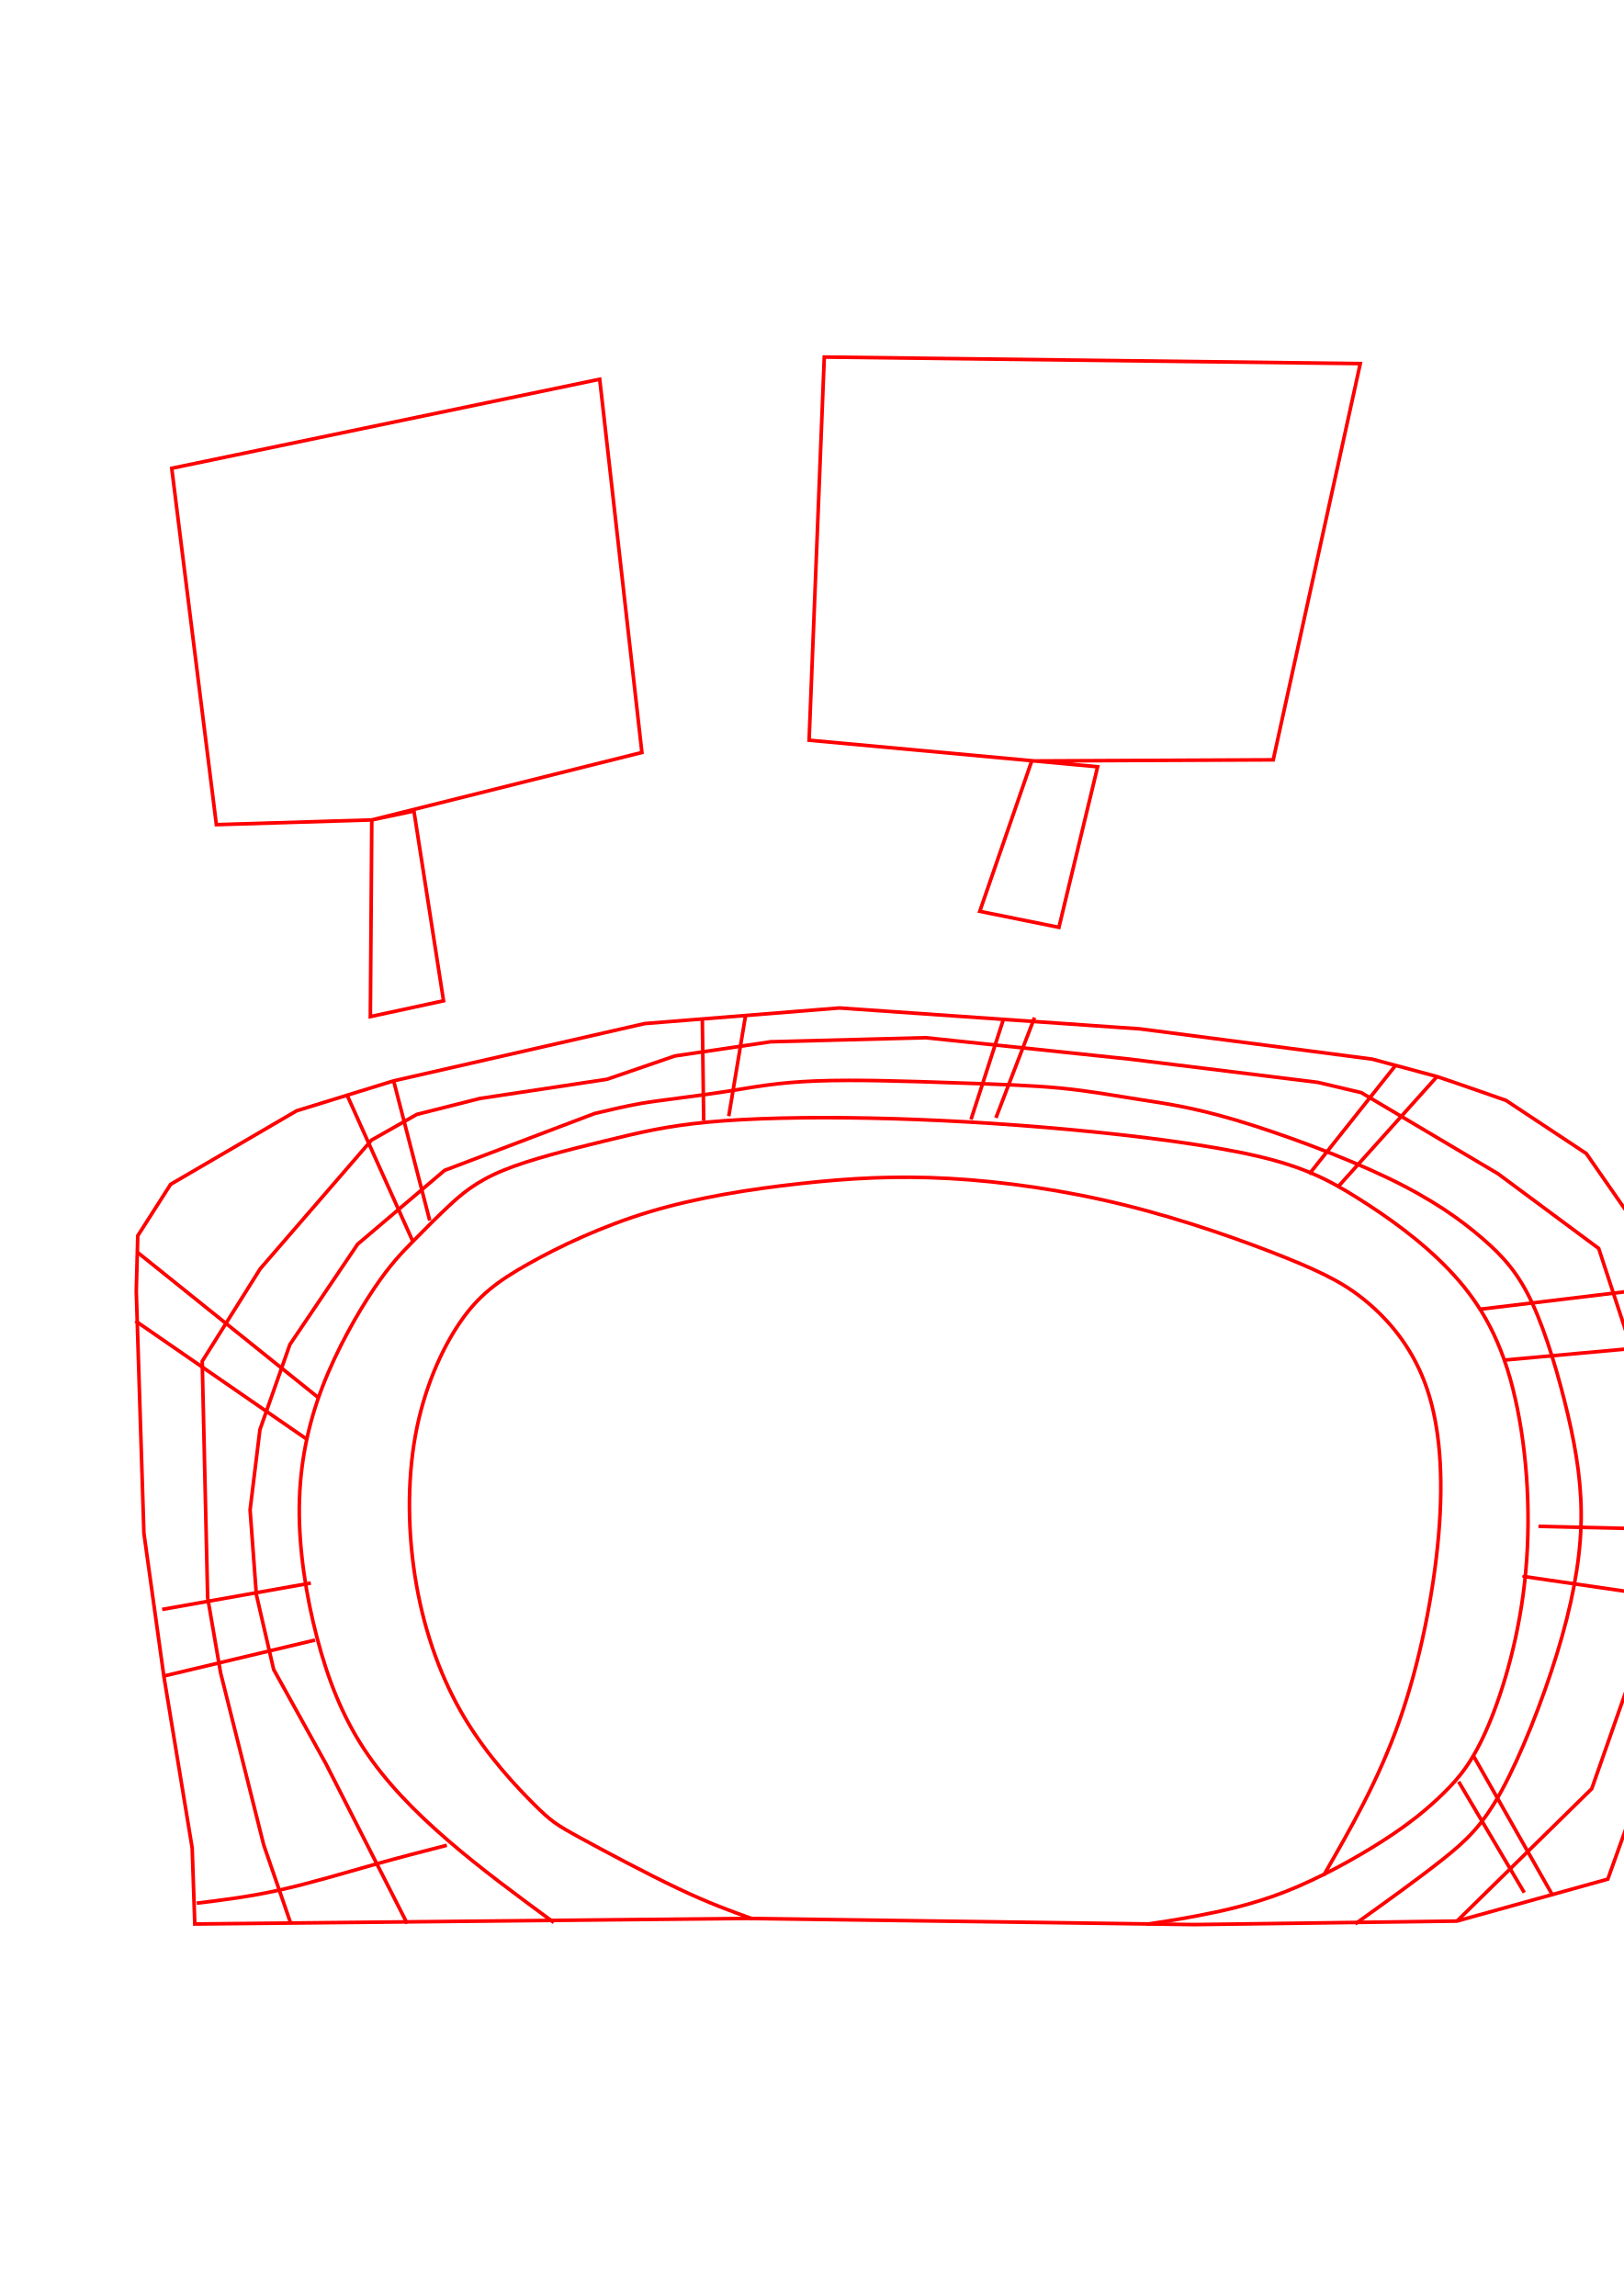
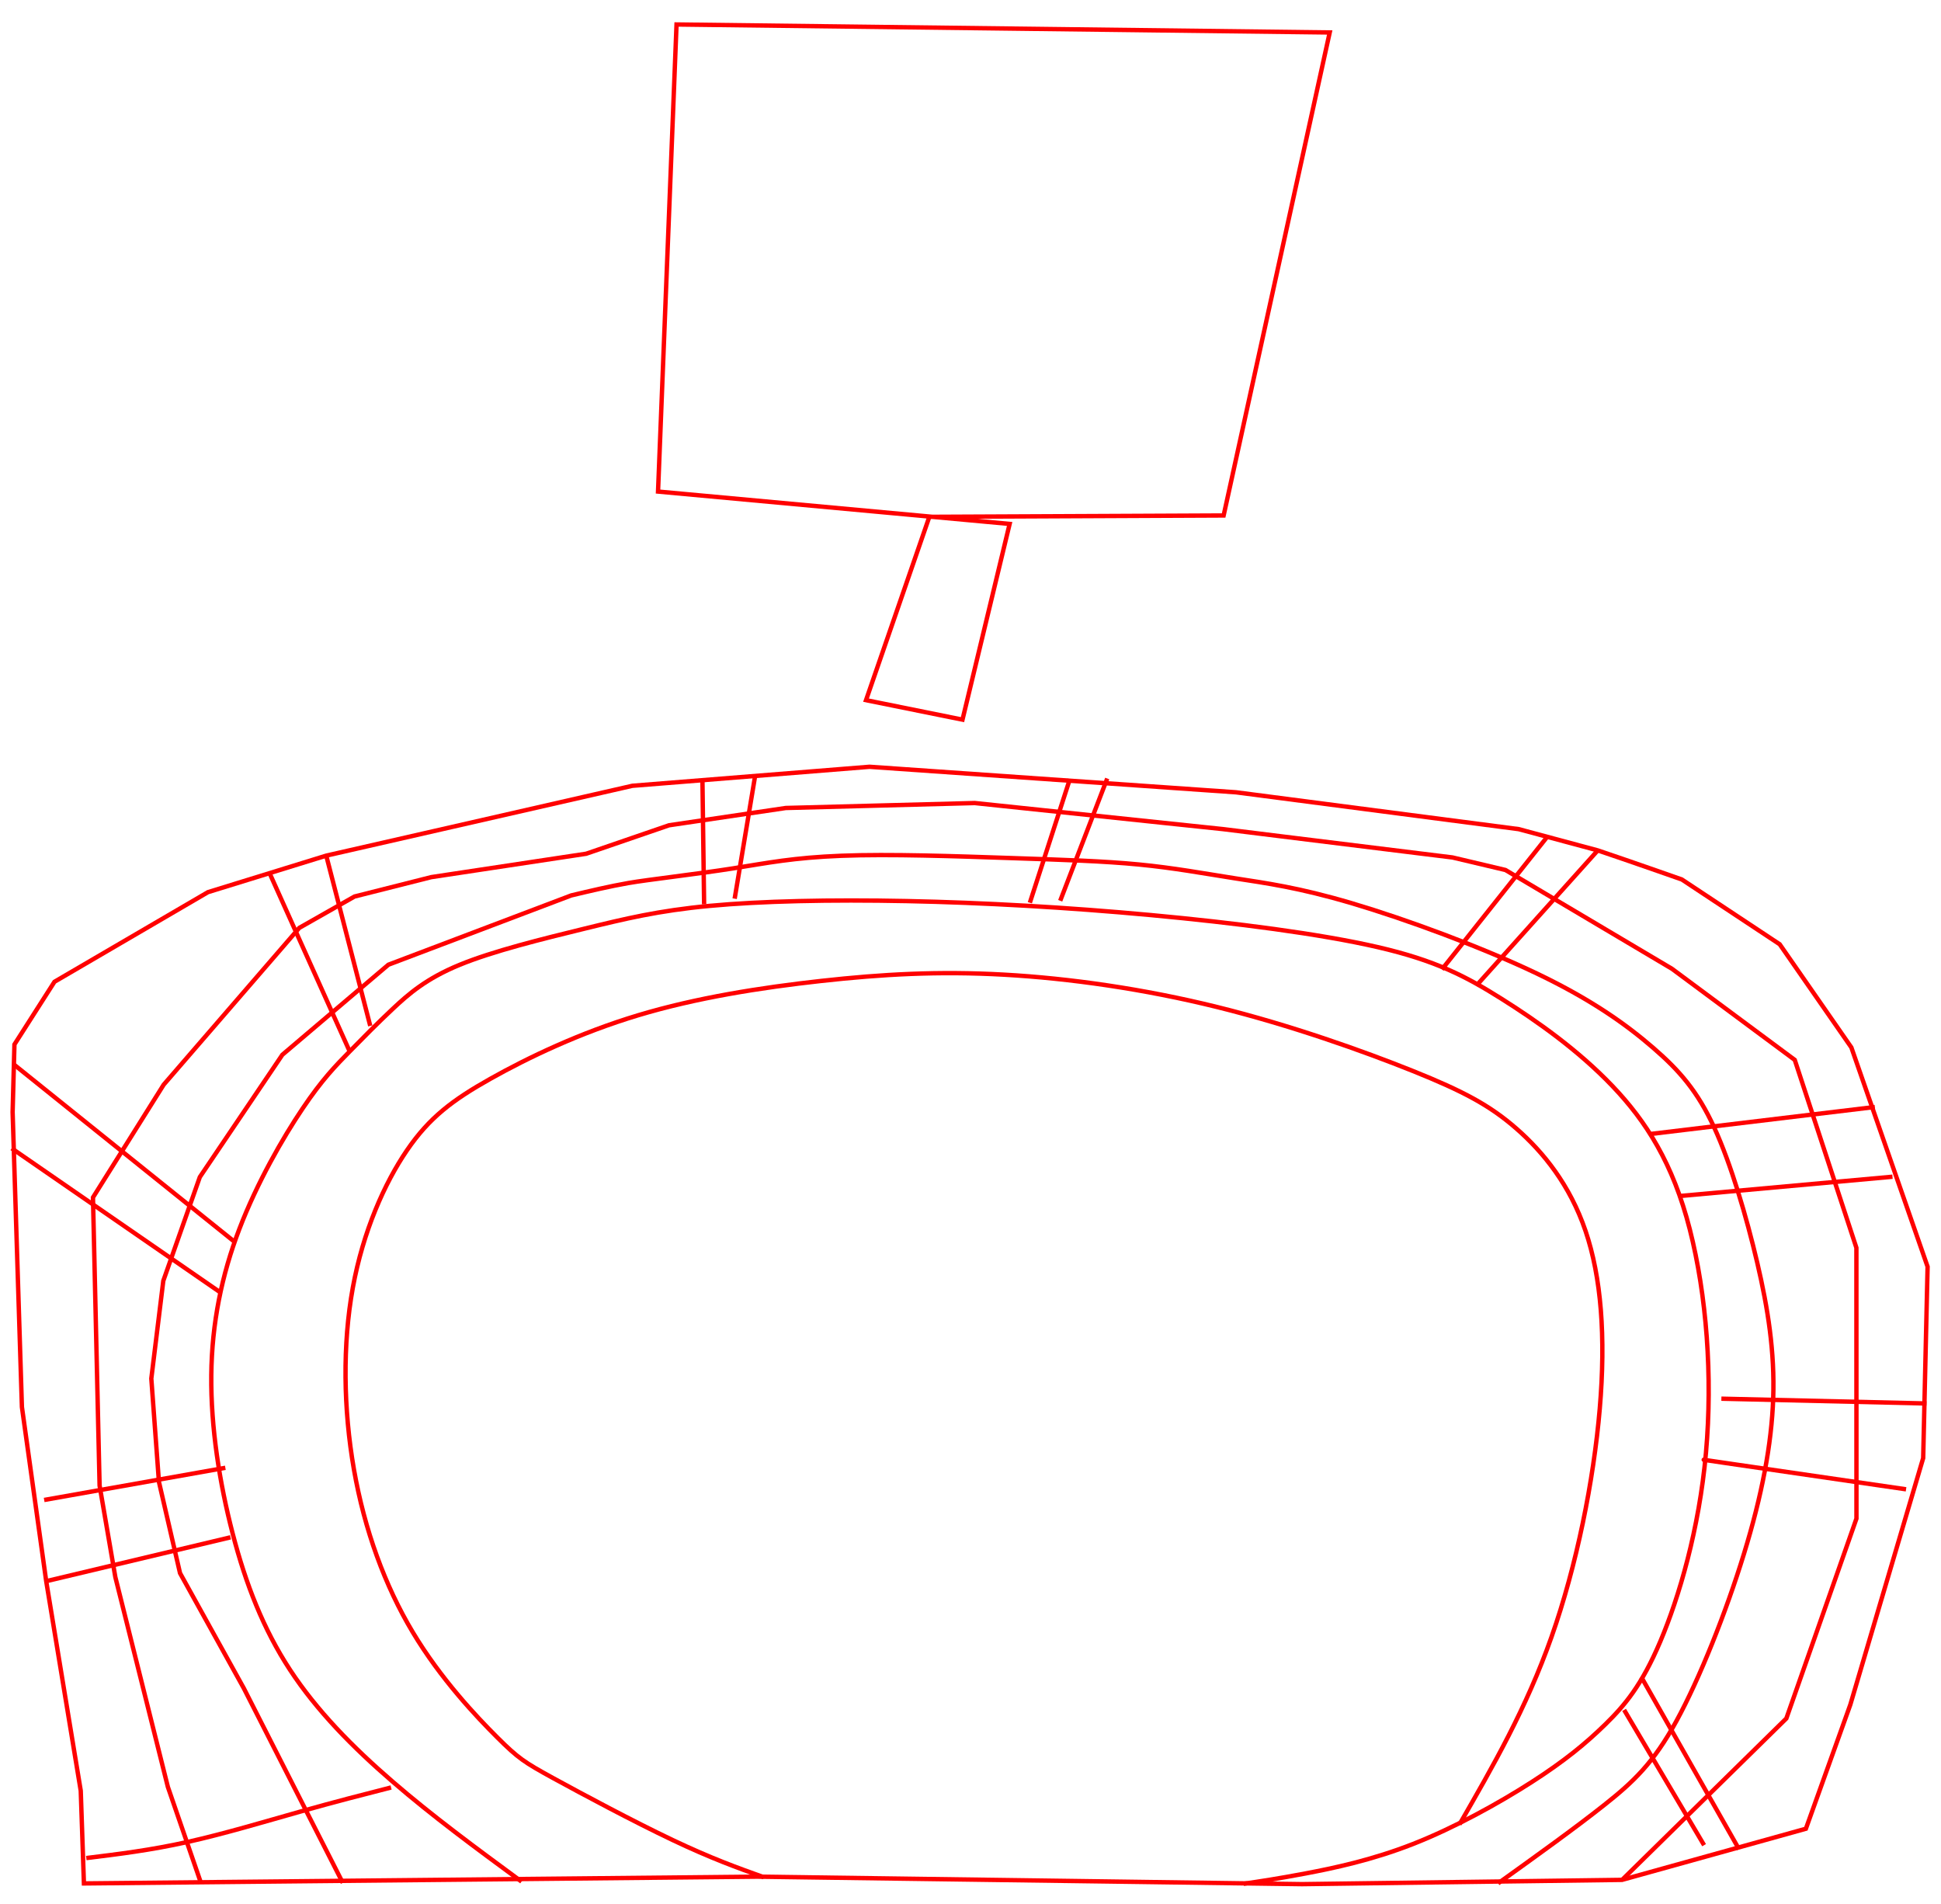
- <svg xmlns="http://www.w3.org/2000/svg" width="210mm" height="297mm" viewBox="0 0 210 297" version="1.1" id="svg8">
+ <svg xmlns="http://www.w3.org/2000/svg" width="206mm" height="202mm" viewBox="0 0 206 202" version="1.1" id="svg8">
  <defs id="defs2">
    </defs>
-   <g id="layer1">
-     <path style="fill:none;stroke:#ff0000;stroke-width:0.465;stroke-miterlimit:4;stroke-dasharray:none;stroke-opacity:1" d="m 20.974,208.188 c 6.409,-1.137 12.819,-2.274 19.229,-3.412" id="path4622" />
-     <g id="g4751" transform="rotate(-89.21229,353.1433,290.32)">
+   <g id="layer1" transform="translate(0,-95)">
+     <path style="fill:none;stroke:#ff0000;stroke-width:0.465;stroke-miterlimit:4;stroke-dasharray:none;stroke-opacity:1" d="m 4.688,254.17 c 6.409,-1.137 12.819,-2.274 19.229,-3.412" id="path4622" />
+     <g id="g4751" transform="rotate(-89.21229,368.3099,321.5663)">
      <g id="g4754">
        <path style="fill:none;stroke:#ff0000;stroke-width:0.465;stroke-linecap:butt;stroke-linejoin:miter;stroke-miterlimit:4;stroke-dasharray:none;stroke-opacity:1" d="m 390.071,-38.17 1.701,71.437 v 57.83 l 0.921,33.957 5.694,19.432 13.229,4.536 26.269,7.371 20.316,0.189 23.151,-8.41 10.843,-7.755 6.733,-10.482 c 0,0 2.022,-6.017 2.962,-8.959 0.622,-2.443 2.141,-8.427 2.141,-8.427 l 3.496,-30.049 2.173,-38.932 -2.362,-25.135 -7.858,-32.385 -4.048,-12.5 -9.733,-16.158 -6.709,-4.158 -7.182,-0.094 -31.278,1.417 -18.444,2.831 -22.188,3.972 z" id="path4547" />
      </g>
    </g>
-     <path style="fill:none;stroke:#ff0000;stroke-width:0.465;stroke-linecap:butt;stroke-linejoin:miter;stroke-miterlimit:4;stroke-dasharray:none;stroke-opacity:1" d="m 37.571,248.707 -3.47,-10.071 -5.574,-22.262 -1.671,-9.712 -0.703,-30.574 7.503,-11.966 14.395,-16.642 5.859,-3.327 8.146,-2.057 16.441,-2.483 8.795,-3.02 12.388,-1.834 20.054,-0.526 26.357,2.768 6.071,0.752 18.279,2.256 5.619,1.329 17.674,10.485 13.031,9.668 6.542,19.937 0.006,28.734 -7.442,21.214 -17.434,17.127" id="path4549" />
-     <path style="fill:none;stroke:#ff0000;stroke-width:0.465;stroke-miterlimit:4;stroke-dasharray:none;stroke-opacity:1" d="m 52.666,248.819 c 0,0 -10.499,-20.637 -10.499,-20.637 0,0 -6.776,-12.231 -6.776,-12.231 0,0 -2.238,-9.684 -2.238,-9.684 0,0 -0.809,-10.963 -0.809,-10.963 0,0 1.272,-10.37 1.272,-10.37 0,0 3.877,-11.012 3.877,-11.012 0,0 8.759,-12.977 8.759,-12.977 0,0 11.253,-9.555 11.253,-9.555 0,0 19.408,-7.354 19.408,-7.354 2.02,-0.48 4.04,-0.961 6.074,-1.317 2.034,-0.356 7.418,-0.967 11.1,-1.552 3.682,-0.586 6.368,-1.137 11.492,-1.338 5.124,-0.201 12.204,0.048 17.885,0.239 5.68,0.191 9.96,0.324 13.687,0.686 3.726,0.361 6.898,0.951 10.194,1.466 3.296,0.516 6.714,0.958 12.44,2.655 5.726,1.697 13.757,4.649 19.609,7.448 5.852,2.8 9.522,5.447 12.321,7.866 2.799,2.419 4.726,4.609 6.507,8.492 1.782,3.882 3.417,9.456 4.559,14.319 1.142,4.864 1.866,9.5 1.695,14.4 -0.171,4.9 -1.199,10.304 -3.106,16.511 -1.907,6.207 -4.694,13.215 -7.155,17.717 -2.461,4.501 -4.597,6.495 -7.698,8.95 -3.101,2.455 -7.168,5.373 -11.236,8.29" id="path4598" />
-     <path style="fill:none;stroke:#ff0000;stroke-width:0.465;stroke-miterlimit:4;stroke-dasharray:none;stroke-opacity:1" d="m 71.636,248.685 c -4.976,-3.661 -9.409,-6.921 -13.667,-10.593 -4.259,-3.671 -8.072,-7.554 -10.906,-11.879 -2.834,-4.325 -4.688,-9.093 -6.082,-14.447 -1.394,-5.354 -2.329,-11.295 -2.272,-16.817 0.057,-5.522 1.106,-10.626 2.989,-15.54 1.883,-4.914 4.602,-9.637 6.691,-12.742 2.089,-3.104 3.549,-4.59 5.009,-6.075 1.46,-1.485 2.92,-2.971 4.584,-4.532 1.664,-1.561 3.532,-3.197 7.083,-4.658 3.551,-1.461 8.785,-2.746 13.164,-3.817 4.379,-1.071 7.904,-1.927 13.353,-2.438 5.449,-0.511 12.823,-0.675 20.938,-0.511 8.115,0.165 16.97,0.659 25.913,1.487 8.944,0.828 17.976,1.99 24.091,3.405 6.115,1.415 9.312,3.082 13.098,5.463 3.786,2.381 8.161,5.474 11.769,9.25 3.607,3.775 6.447,8.232 8.231,15.22 1.784,6.989 2.442,15.592 1.718,23.726 -0.724,8.134 -2.865,15.338 -4.841,20.006 -1.977,4.668 -3.789,6.799 -5.839,8.806 -2.05,2.008 -4.338,3.892 -7.829,6.133 -3.49,2.241 -8.183,4.837 -12.572,6.56 -4.388,1.723 -8.472,2.571 -11.42,3.13 -2.948,0.558 -4.762,0.826 -6.575,1.094" id="path4602" />
-     <path style="fill:none;stroke:#ff0000;stroke-width:0.465;stroke-miterlimit:4;stroke-dasharray:none;stroke-opacity:1" d="m 171.185,242.606 c 3.544,-6.152 7.088,-12.304 9.761,-19.878 2.672,-7.574 4.473,-16.571 5.123,-24.227 0.651,-7.655 0.152,-13.97 -1.51,-18.862 -1.663,-4.893 -4.489,-8.365 -7.329,-10.852 -2.84,-2.487 -5.694,-3.99 -10.969,-6.11 -5.276,-2.12 -12.991,-4.864 -20.787,-6.794 -7.796,-1.93 -15.688,-3.05 -22.642,-3.438 -6.954,-0.388 -12.973,-0.045 -19.396,0.665 -6.423,0.71 -13.251,1.787 -19.419,3.642 -6.168,1.855 -11.697,4.499 -15.693,6.746 -3.996,2.247 -6.47,4.103 -8.846,7.583 -2.376,3.48 -4.655,8.585 -5.749,14.584 -1.094,5.999 -1.002,12.893 0.121,19.296 1.123,6.403 3.277,12.313 6.243,17.264 2.966,4.951 6.743,8.941 8.961,11.154 2.218,2.213 2.878,2.648 5.943,4.327 3.065,1.679 8.531,4.601 12.656,6.56 4.125,1.96 6.905,2.956 9.686,3.952" id="path4606" />
-     <path style="fill:none;stroke:#ff0000;stroke-width:0.465;stroke-miterlimit:4;stroke-dasharray:none;stroke-opacity:1" d="m 25.443,246.188 c 3.415,-0.419 6.831,-0.837 10.731,-1.705 3.9,-0.867 8.285,-2.183 11.968,-3.222 3.684,-1.039 6.667,-1.801 9.65,-2.564" id="path4610" />
-     <path style="fill:none;stroke:#ff0000;stroke-width:0.465;stroke-miterlimit:4;stroke-dasharray:none;stroke-opacity:1" d="m 21.188,216.805 c 6.521,-1.551 13.042,-3.103 19.563,-4.654" id="path4618" />
-     <path style="fill:none;stroke:#ff0000;stroke-width:0.465;stroke-miterlimit:4;stroke-dasharray:none;stroke-opacity:1" d="m 17.527,170.875 c 7.355,5.077 14.71,10.155 22.065,15.233" id="path4626" />
-     <path style="fill:none;stroke:#ff0000;stroke-width:0.465;stroke-miterlimit:4;stroke-dasharray:none;stroke-opacity:1" d="m 17.808,162.017 c 7.817,6.281 15.635,12.563 23.453,18.845" id="path4630" />
-     <path style="fill:none;stroke:#ff0000;stroke-width:0.465;stroke-miterlimit:4;stroke-dasharray:none;stroke-opacity:1" d="m 44.913,141.712 c 2.829,6.293 5.657,12.587 8.486,18.88" id="path4634" />
-     <path style="fill:none;stroke:#ff0000;stroke-width:0.465;stroke-miterlimit:4;stroke-dasharray:none;stroke-opacity:1" d="m 50.91,139.814 c 1.557,6.022 3.113,12.045 4.67,18.068" id="path4638" />
-     <path style="fill:none;stroke:#ff0000;stroke-width:0.465;stroke-miterlimit:4;stroke-dasharray:none;stroke-opacity:1" d="m 90.837,131.906 c 0.059,4.359 0.118,8.716 0.176,13.075" id="path4642" />
-     <path style="fill:none;stroke:#ff0000;stroke-width:0.465;stroke-miterlimit:4;stroke-dasharray:none;stroke-opacity:1" d="m 96.434,131.311 c -0.726,4.357 -1.453,8.714 -2.179,13.071" id="path4646" />
-     <path style="fill:none;stroke:#ff0000;stroke-width:0.465;stroke-miterlimit:4;stroke-dasharray:none;stroke-opacity:1" d="m 133.797,131.629 c -1.663,4.325 -3.326,8.649 -4.99,12.974" id="path4650" />
-     <path style="fill:none;stroke:#ff0000;stroke-width:0.465;stroke-miterlimit:4;stroke-dasharray:none;stroke-opacity:1" d="m 129.828,131.702 c -1.47,4.543 -2.829,8.74 -4.244,13.111" id="path4654" />
-     <path style="fill:none;stroke:#ff0000;stroke-width:0.465;stroke-miterlimit:4;stroke-dasharray:none;stroke-opacity:1" d="m 180.55,137.747 c -3.731,4.696 -7.487,9.425 -11.231,14.138" id="path4658" />
-     <path style="fill:none;stroke:#ff0000;stroke-width:0.465;stroke-miterlimit:4;stroke-dasharray:none;stroke-opacity:1" d="m 185.859,139.259 c -4.297,4.784 -8.594,9.569 -12.891,14.353" id="path4662" />
-     <path style="fill:none;stroke:#ff0000;stroke-width:0.465;stroke-miterlimit:4;stroke-dasharray:none;stroke-opacity:1" d="m 215.264,166.488 c -7.94,0.955 -15.888,1.911 -23.831,2.866" id="path4666" />
-     <path style="fill:none;stroke:#ff0000;stroke-width:0.465;stroke-miterlimit:4;stroke-dasharray:none;stroke-opacity:1" d="m 217.137,173.887 c -7.56,0.685 -15.12,1.37 -22.68,2.056" id="path4670" />
-     <path style="fill:none;stroke:#ff0000;stroke-width:0.465;stroke-miterlimit:4;stroke-dasharray:none;stroke-opacity:1" d="m 220.743,197.95 c -7.256,-0.17 -14.512,-0.339 -21.767,-0.509" id="path4674" />
-     <path style="fill:none;stroke:#ff0000;stroke-width:0.465;stroke-miterlimit:4;stroke-dasharray:none;stroke-opacity:1" d="m 218.577,207.057 c -7.184,-1.045 -14.368,-2.091 -17.946,-2.613 -3.578,-0.522 -3.552,-0.522 -3.525,-0.522" id="path4678" />
-     <path style="fill:none;stroke:#ff0000;stroke-width:0.465;stroke-miterlimit:4;stroke-dasharray:none;stroke-opacity:1" d="m 200.849,245.249 c -3.456,-6.089 -6.912,-12.177 -10.367,-18.266" id="path4682" />
-     <path style="fill:none;stroke:#ff0000;stroke-width:0.465;stroke-miterlimit:4;stroke-dasharray:none;stroke-opacity:1" d="m 197.141,244.821 c -2.829,-4.785 -5.658,-9.571 -8.487,-14.355" id="path4686" />
-     <path style="fill:none;stroke:#ff0000;stroke-width:0.465;stroke-miterlimit:4;stroke-dasharray:none;stroke-opacity:1" d="m 47.9,131.503 0.185,-25.44 -20.101,0.612 -5.774,-46.101 55.353,-11.516 5.457,48.279 -34.934,8.726 5.45,-1.148 3.828,24.546 z" id="path4690" />
-     <path style="fill:none;stroke:#ff0000;stroke-width:0.465;stroke-miterlimit:4;stroke-dasharray:none;stroke-opacity:1" d="m 126.718,117.887 6.719,-19.454 31.234,-0.143 11.259,-51.255 -69.323,-0.848 -1.963,49.564 37.316,3.435 -5.004,20.77 z" id="path4692" />
+     <path style="fill:none;stroke:#ff0000;stroke-width:0.465;stroke-linecap:butt;stroke-linejoin:miter;stroke-miterlimit:4;stroke-dasharray:none;stroke-opacity:1" d="m 21.285,294.689 -3.47,-10.071 -5.574,-22.262 -1.671,-9.712 -0.703,-30.574 7.503,-11.966 14.395,-16.642 5.859,-3.327 8.146,-2.057 16.441,-2.483 8.795,-3.02 12.388,-1.834 20.054,-0.526 26.357,2.768 6.071,0.752 18.279,2.256 5.619,1.329 17.674,10.485 13.031,9.668 6.542,19.937 0.006,28.734 -7.442,21.214 -17.434,17.127" id="path4549" />
+     <path style="fill:none;stroke:#ff0000;stroke-width:0.465;stroke-miterlimit:4;stroke-dasharray:none;stroke-opacity:1" d="m 36.381,294.801 c 0,0 -10.499,-20.637 -10.499,-20.637 0,0 -6.776,-12.231 -6.776,-12.231 0,0 -2.238,-9.684 -2.238,-9.684 0,0 -0.809,-10.963 -0.809,-10.963 0,0 1.272,-10.37 1.272,-10.37 0,0 3.877,-11.012 3.877,-11.012 0,0 8.759,-12.977 8.759,-12.977 0,0 11.253,-9.555 11.253,-9.555 0,0 19.408,-7.354 19.408,-7.354 2.02,-0.48 4.04,-0.961 6.074,-1.317 2.034,-0.356 7.418,-0.967 11.1,-1.552 3.682,-0.586 6.368,-1.137 11.492,-1.338 5.124,-0.201 12.204,0.048 17.885,0.239 5.68,0.191 9.96,0.324 13.687,0.686 3.726,0.361 6.898,0.951 10.194,1.466 3.296,0.516 6.714,0.958 12.44,2.655 5.726,1.697 13.757,4.649 19.609,7.448 5.852,2.8 9.522,5.447 12.321,7.866 2.799,2.419 4.726,4.609 6.507,8.492 1.782,3.882 3.417,9.456 4.559,14.319 1.142,4.864 1.866,9.5 1.695,14.4 -0.171,4.9 -1.199,10.304 -3.106,16.511 -1.907,6.207 -4.694,13.215 -7.155,17.717 -2.461,4.501 -4.597,6.495 -7.698,8.95 -3.101,2.455 -7.168,5.373 -11.236,8.29" id="path4598" />
+     <path style="fill:none;stroke:#ff0000;stroke-width:0.465;stroke-miterlimit:4;stroke-dasharray:none;stroke-opacity:1" d="m 55.351,294.667 c -4.976,-3.661 -9.409,-6.921 -13.667,-10.593 -4.259,-3.671 -8.072,-7.554 -10.906,-11.879 -2.834,-4.325 -4.688,-9.093 -6.082,-14.447 -1.394,-5.354 -2.329,-11.295 -2.272,-16.817 0.057,-5.522 1.106,-10.626 2.989,-15.54 1.883,-4.914 4.602,-9.637 6.691,-12.742 2.089,-3.104 3.549,-4.59 5.009,-6.075 1.46,-1.485 2.92,-2.971 4.584,-4.532 1.664,-1.561 3.532,-3.197 7.083,-4.658 3.551,-1.461 8.785,-2.746 13.164,-3.817 4.379,-1.071 7.904,-1.927 13.353,-2.438 5.449,-0.511 12.823,-0.675 20.938,-0.511 8.115,0.165 16.97,0.659 25.913,1.487 8.944,0.828 17.976,1.99 24.091,3.405 6.115,1.415 9.312,3.082 13.098,5.463 3.786,2.381 8.161,5.474 11.769,9.25 3.607,3.775 6.447,8.232 8.231,15.22 1.784,6.989 2.442,15.592 1.718,23.726 -0.724,8.134 -2.865,15.338 -4.841,20.006 -1.977,4.668 -3.789,6.799 -5.839,8.806 -2.05,2.008 -4.338,3.892 -7.829,6.133 -3.49,2.241 -8.183,4.837 -12.572,6.56 -4.388,1.723 -8.472,2.571 -11.42,3.13 -2.948,0.558 -4.762,0.826 -6.575,1.094" id="path4602" />
+     <path style="fill:none;stroke:#ff0000;stroke-width:0.465;stroke-miterlimit:4;stroke-dasharray:none;stroke-opacity:1" d="m 154.9,288.588 c 3.544,-6.152 7.088,-12.304 9.761,-19.878 2.672,-7.574 4.473,-16.571 5.123,-24.227 0.651,-7.655 0.152,-13.97 -1.51,-18.862 -1.663,-4.893 -4.489,-8.365 -7.329,-10.852 -2.84,-2.487 -5.694,-3.99 -10.969,-6.11 -5.276,-2.12 -12.991,-4.864 -20.787,-6.794 -7.796,-1.93 -15.688,-3.05 -22.642,-3.438 -6.954,-0.388 -12.973,-0.045 -19.396,0.665 -6.423,0.71 -13.251,1.787 -19.419,3.642 -6.168,1.855 -11.697,4.499 -15.693,6.746 -3.996,2.247 -6.47,4.103 -8.846,7.583 -2.376,3.48 -4.655,8.585 -5.749,14.584 -1.094,5.999 -1.002,12.893 0.121,19.296 1.123,6.403 3.277,12.313 6.243,17.264 2.966,4.951 6.743,8.941 8.961,11.154 2.218,2.213 2.878,2.648 5.943,4.327 3.065,1.679 8.531,4.601 12.656,6.56 4.125,1.96 6.905,2.956 9.686,3.952" id="path4606" />
+     <path style="fill:none;stroke:#ff0000;stroke-width:0.465;stroke-miterlimit:4;stroke-dasharray:none;stroke-opacity:1" d="m 9.157,292.17 c 3.415,-0.419 6.831,-0.837 10.731,-1.705 3.9,-0.867 8.285,-2.183 11.968,-3.222 3.684,-1.039 6.667,-1.801 9.65,-2.564" id="path4610" />
+     <path style="fill:none;stroke:#ff0000;stroke-width:0.465;stroke-miterlimit:4;stroke-dasharray:none;stroke-opacity:1" d="m 4.902,262.788 c 6.521,-1.551 13.042,-3.103 19.563,-4.654" id="path4618" />
+     <path style="fill:none;stroke:#ff0000;stroke-width:0.465;stroke-miterlimit:4;stroke-dasharray:none;stroke-opacity:1" d="m 1.241,216.857 c 7.355,5.077 14.71,10.155 22.065,15.233" id="path4626" />
+     <path style="fill:none;stroke:#ff0000;stroke-width:0.465;stroke-miterlimit:4;stroke-dasharray:none;stroke-opacity:1" d="m 1.523,207.999 c 7.817,6.281 15.635,12.563 23.453,18.845" id="path4630" />
+     <path style="fill:none;stroke:#ff0000;stroke-width:0.465;stroke-miterlimit:4;stroke-dasharray:none;stroke-opacity:1" d="m 28.627,187.694 c 2.829,6.293 5.657,12.587 8.486,18.88" id="path4634" />
+     <path style="fill:none;stroke:#ff0000;stroke-width:0.465;stroke-miterlimit:4;stroke-dasharray:none;stroke-opacity:1" d="m 34.625,185.796 c 1.557,6.022 3.113,12.045 4.67,18.068" id="path4638" />
+     <path style="fill:none;stroke:#ff0000;stroke-width:0.465;stroke-miterlimit:4;stroke-dasharray:none;stroke-opacity:1" d="m 74.552,177.888 c 0.059,4.359 0.118,8.716 0.176,13.075" id="path4642" />
+     <path style="fill:none;stroke:#ff0000;stroke-width:0.465;stroke-miterlimit:4;stroke-dasharray:none;stroke-opacity:1" d="m 80.149,177.293 c -0.726,4.357 -1.453,8.714 -2.179,13.071" id="path4646" />
+     <path style="fill:none;stroke:#ff0000;stroke-width:0.465;stroke-miterlimit:4;stroke-dasharray:none;stroke-opacity:1" d="m 117.511,177.611 c -1.663,4.325 -3.326,8.649 -4.99,12.974" id="path4650" />
+     <path style="fill:none;stroke:#ff0000;stroke-width:0.465;stroke-miterlimit:4;stroke-dasharray:none;stroke-opacity:1" d="m 113.543,177.684 c -1.47,4.543 -2.829,8.74 -4.244,13.111" id="path4654" />
+     <path style="fill:none;stroke:#ff0000;stroke-width:0.465;stroke-miterlimit:4;stroke-dasharray:none;stroke-opacity:1" d="m 164.265,183.729 c -3.731,4.696 -7.487,9.425 -11.231,14.138" id="path4658" />
+     <path style="fill:none;stroke:#ff0000;stroke-width:0.465;stroke-miterlimit:4;stroke-dasharray:none;stroke-opacity:1" d="m 169.574,185.241 c -4.297,4.784 -8.594,9.569 -12.891,14.353" id="path4662" />
+     <path style="fill:none;stroke:#ff0000;stroke-width:0.465;stroke-miterlimit:4;stroke-dasharray:none;stroke-opacity:1" d="m 198.979,212.47 c -7.94,0.955 -15.888,1.911 -23.831,2.866" id="path4666" />
+     <path style="fill:none;stroke:#ff0000;stroke-width:0.465;stroke-miterlimit:4;stroke-dasharray:none;stroke-opacity:1" d="m 200.851,219.869 c -7.56,0.685 -15.12,1.37 -22.68,2.056" id="path4670" />
+     <path style="fill:none;stroke:#ff0000;stroke-width:0.465;stroke-miterlimit:4;stroke-dasharray:none;stroke-opacity:1" d="m 204.458,243.932 c -7.256,-0.17 -14.512,-0.339 -21.767,-0.509" id="path4674" />
+     <path style="fill:none;stroke:#ff0000;stroke-width:0.465;stroke-miterlimit:4;stroke-dasharray:none;stroke-opacity:1" d="m 202.292,253.039 c -7.184,-1.045 -14.368,-2.091 -17.946,-2.613 -3.578,-0.522 -3.552,-0.522 -3.525,-0.522" id="path4678" />
+     <path style="fill:none;stroke:#ff0000;stroke-width:0.465;stroke-miterlimit:4;stroke-dasharray:none;stroke-opacity:1" d="m 184.563,291.231 c -3.456,-6.089 -6.912,-12.177 -10.367,-18.266" id="path4682" />
+     <path style="fill:none;stroke:#ff0000;stroke-width:0.465;stroke-miterlimit:4;stroke-dasharray:none;stroke-opacity:1" d="m 180.856,290.803 c -2.829,-4.785 -5.658,-9.571 -8.487,-14.355" id="path4686" />
+     <path style="fill:none;stroke:#ff0000;stroke-width:0.465;stroke-miterlimit:4;stroke-dasharray:none;stroke-opacity:1" d="m 91.912,169.298 6.719,-19.454 31.234,-0.143 11.259,-51.255 -69.323,-0.848 -1.963,49.564 37.316,3.435 -5.004,20.77 z" id="path4692" />
  </g>
</svg>
